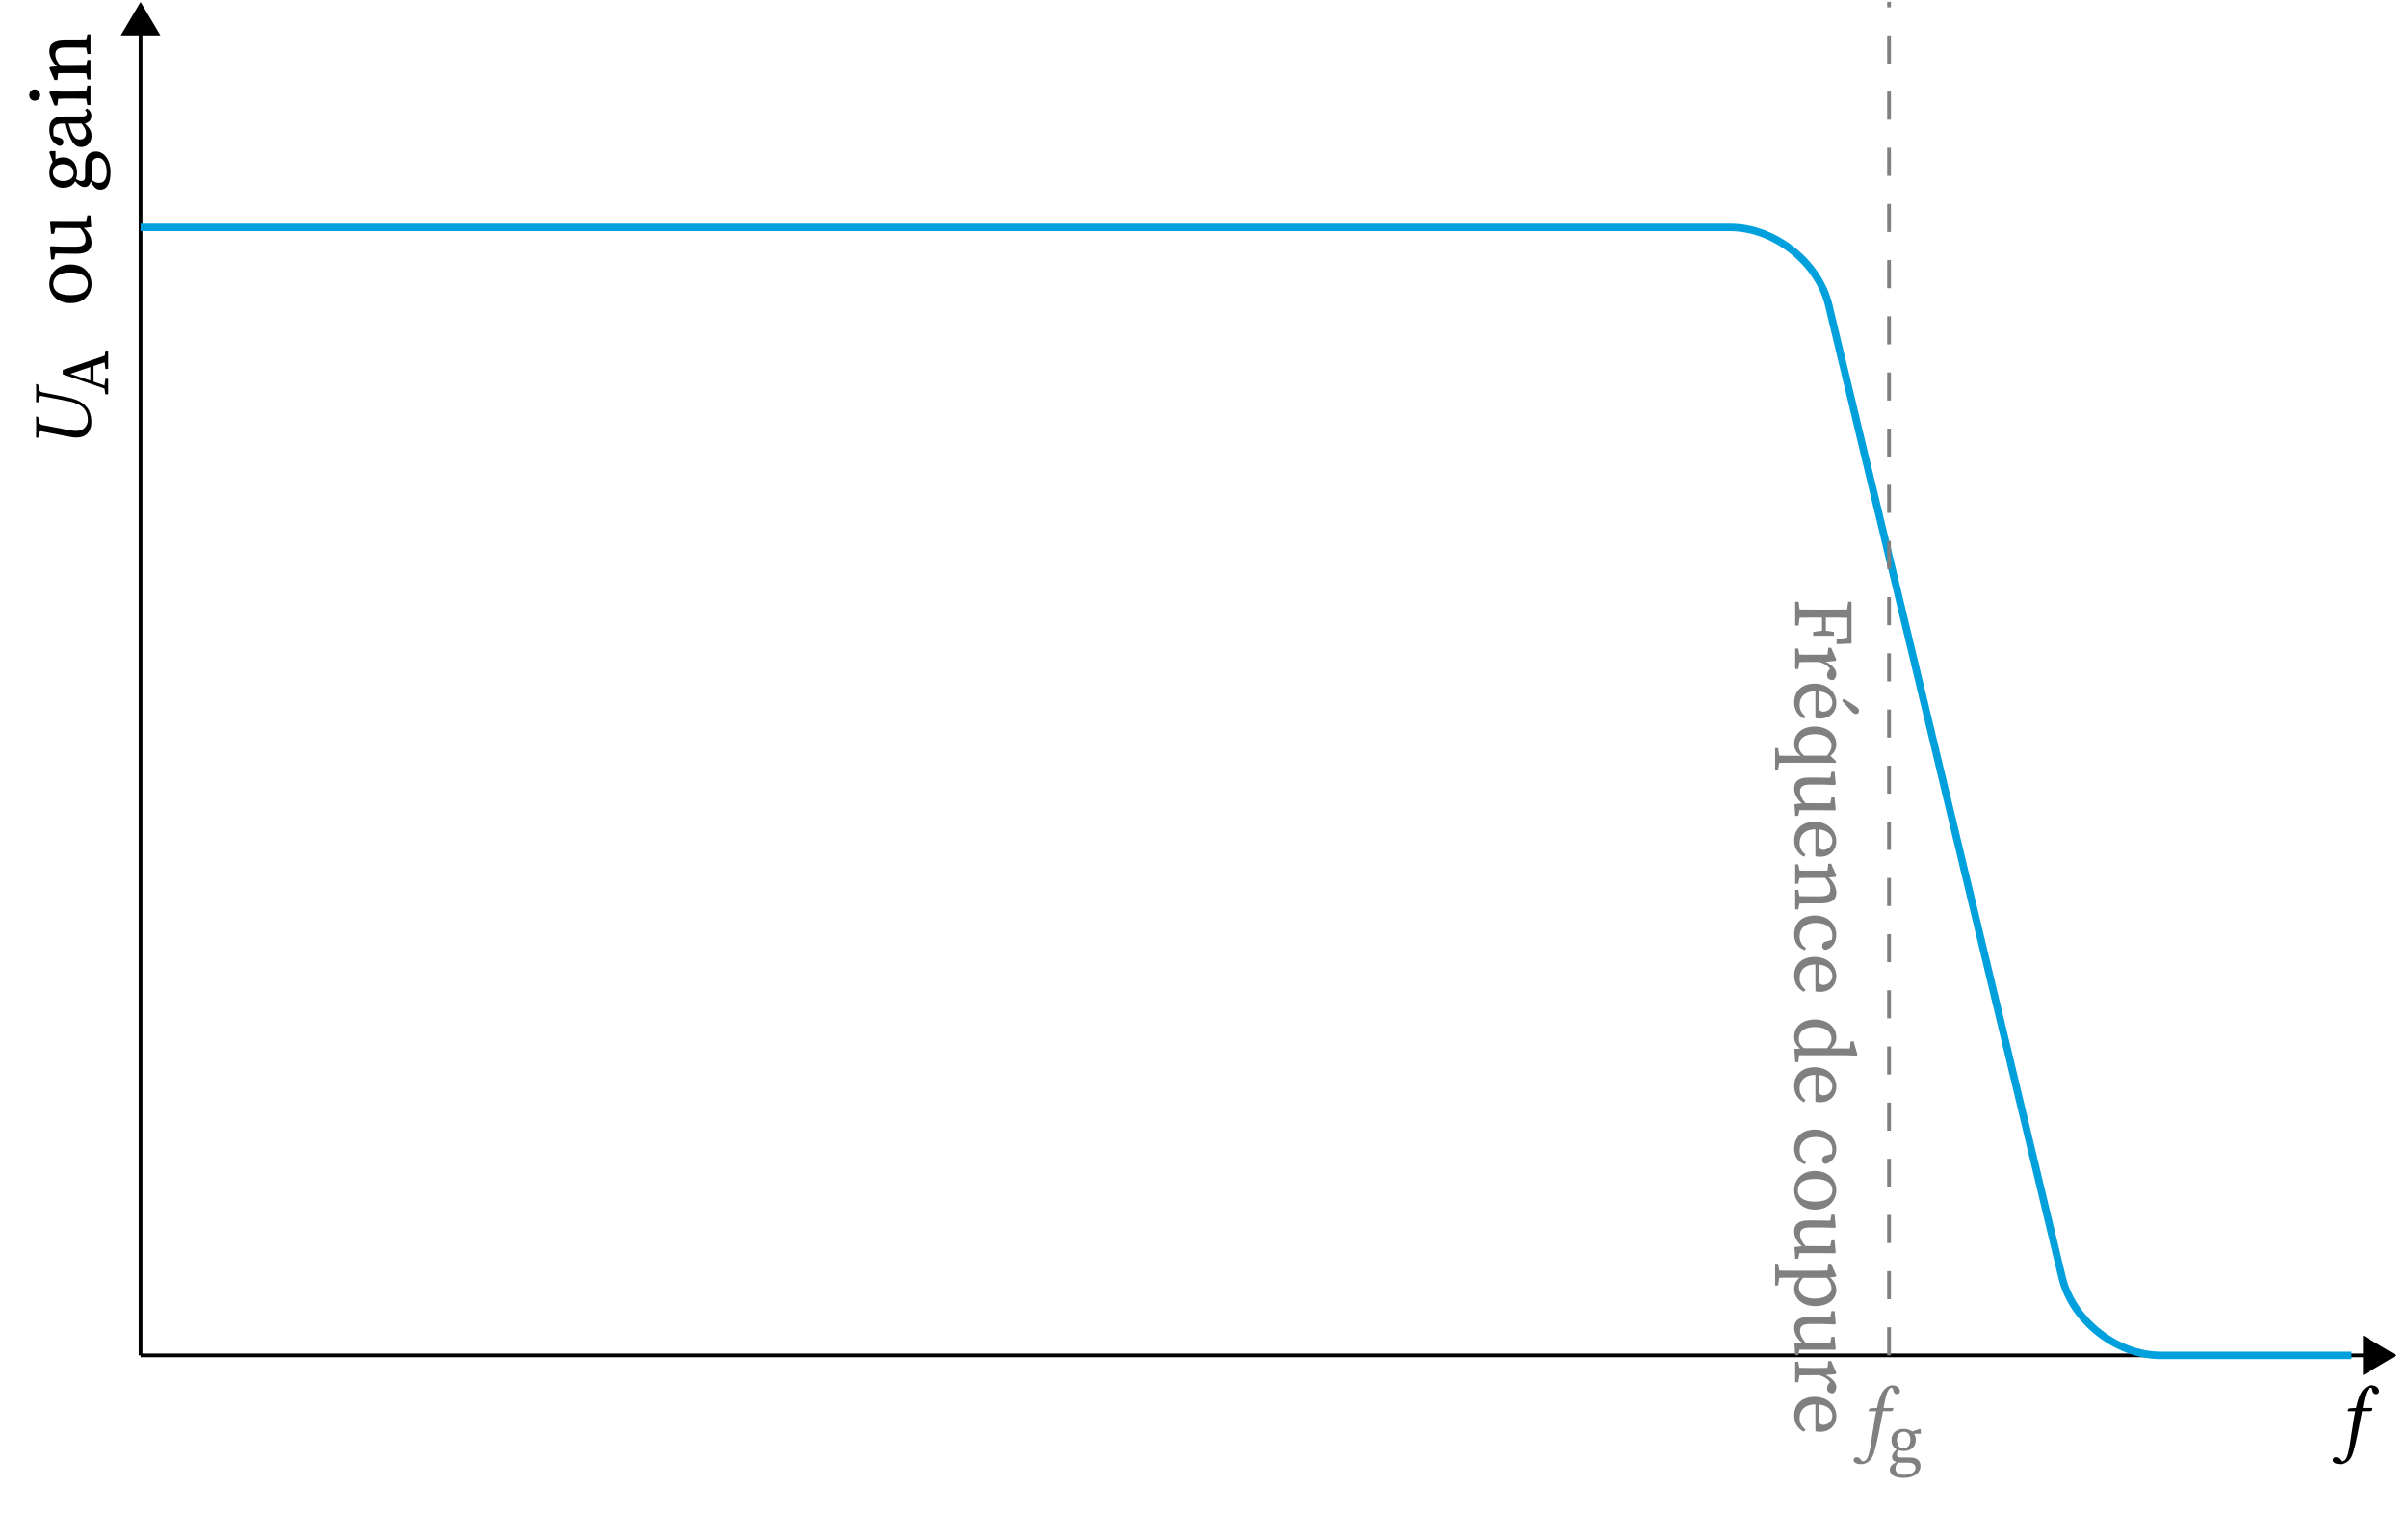
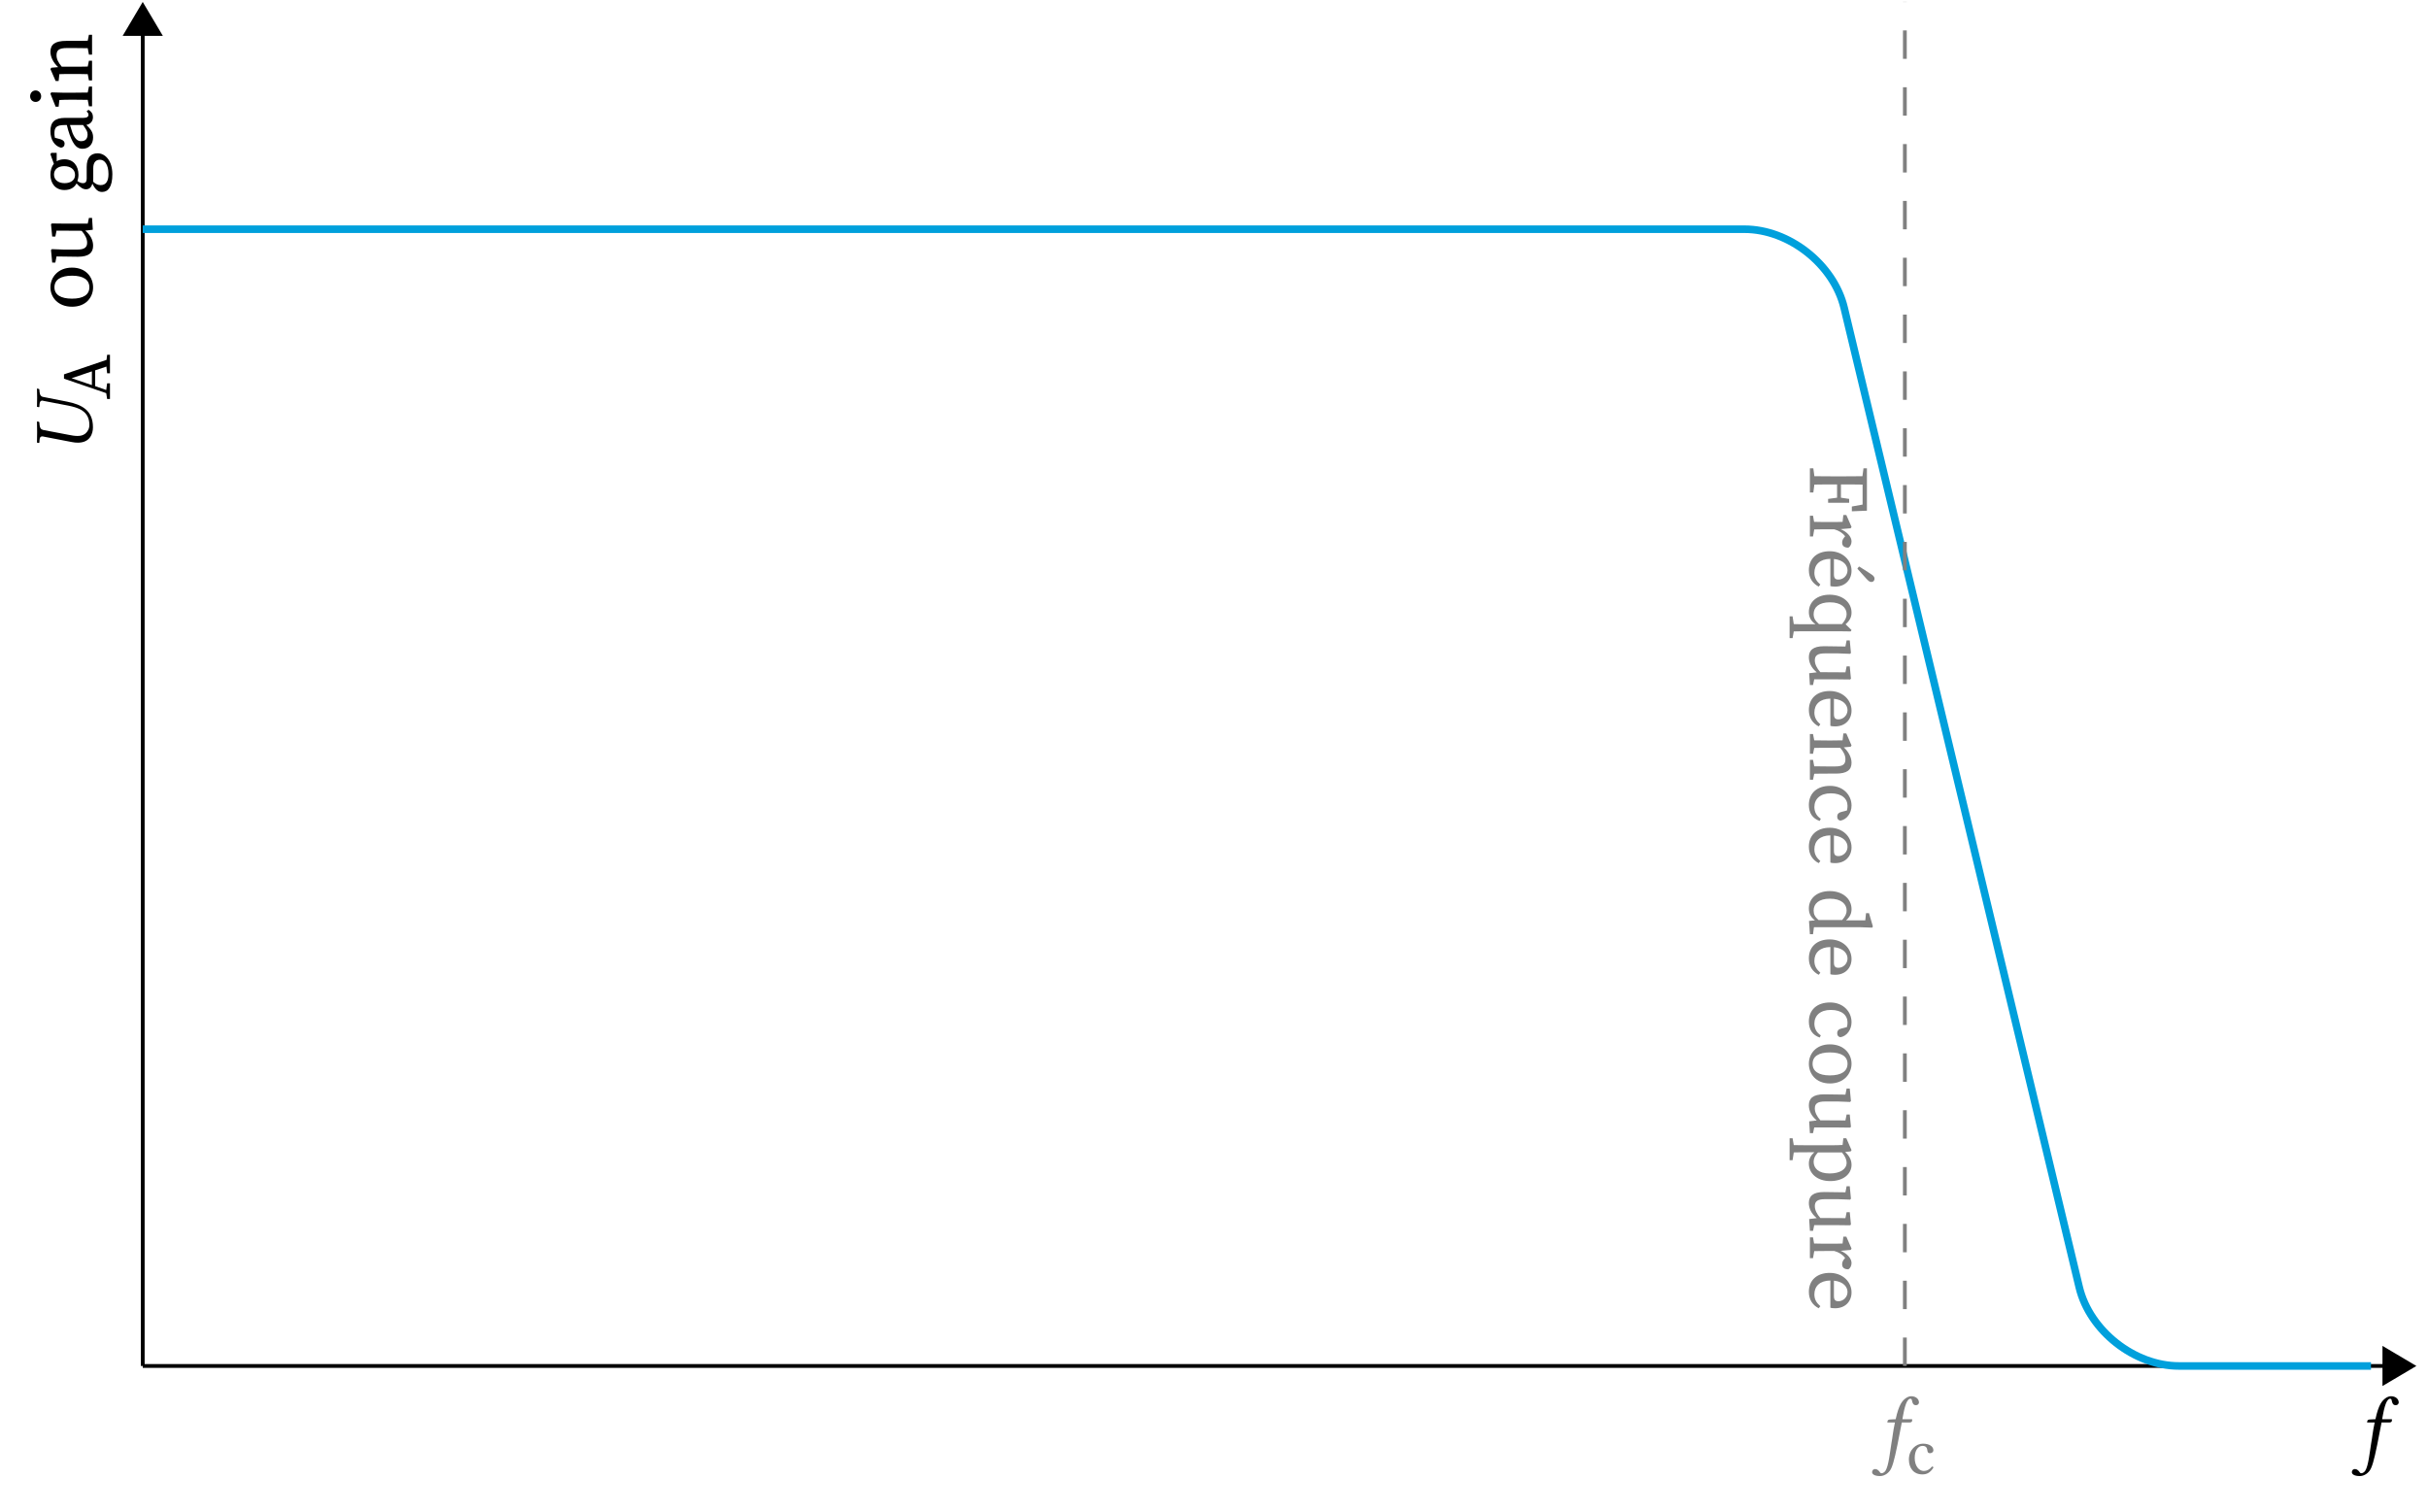
- <svg xmlns="http://www.w3.org/2000/svg" xmlns:xlink="http://www.w3.org/1999/xlink" width="255.118" height="160.285" viewBox="0 0 255.118 160.285">
+ <svg xmlns="http://www.w3.org/2000/svg" xmlns:xlink="http://www.w3.org/1999/xlink" width="254.164" height="158.25" viewBox="0 0 254.164 158.25">
  <defs>
    <g>
      <g id="glyph-0-0">
        <path d="M 1.578 1.562 C 1.484 1.719 1.297 1.828 1.172 1.828 C 1.047 1.828 1.016 1.766 0.953 1.672 C 0.875 1.562 0.703 1.391 0.516 1.391 C 0.266 1.391 0.172 1.562 0.172 1.719 C 0.172 1.906 0.391 2.125 1 2.125 C 1.359 2.125 1.75 1.938 2.031 1.562 C 2.281 1.219 2.484 0.531 2.828 -1.156 C 2.969 -1.859 3.109 -2.578 3.25 -3.328 L 3.281 -3.484 L 4.109 -3.484 C 4.188 -3.484 4.312 -3.516 4.344 -3.594 C 4.344 -3.594 4.375 -3.781 4.375 -3.781 C 4.375 -3.812 4.359 -3.828 4.312 -3.828 L 3.344 -3.828 L 3.438 -4.344 C 3.562 -5 3.688 -5.406 3.812 -5.641 C 3.953 -5.891 4.062 -5.969 4.172 -5.969 C 4.312 -5.969 4.328 -5.891 4.359 -5.719 C 4.406 -5.531 4.469 -5.297 4.75 -5.297 C 5.016 -5.297 5.078 -5.5 5.078 -5.578 C 5.078 -5.922 4.781 -6.234 4.25 -6.234 C 4.062 -6.234 3.812 -6.125 3.641 -5.984 C 3.359 -5.75 2.984 -5.422 2.641 -3.828 L 2.047 -3.797 C 1.891 -3.797 1.812 -3.719 1.797 -3.656 C 1.797 -3.625 1.766 -3.516 1.766 -3.5 C 1.766 -3.484 1.781 -3.484 1.812 -3.484 L 2.562 -3.484 C 2.344 -2.469 2.312 -1.922 2.188 -1.266 C 2.047 -0.406 1.906 1.047 1.578 1.562 Z M 1.578 1.562 " />
      </g>
      <g id="glyph-1-0">
        <path d="M 0.094 -1.812 C 0.094 -3.578 -1.047 -4.188 -2.625 -4.5 L -5.078 -4.984 C -5.328 -5.016 -5.469 -5.172 -5.5 -5.531 L -5.516 -5.75 C -5.516 -5.797 -5.547 -5.828 -5.578 -5.828 L -5.75 -5.875 L -5.766 -5.859 C -5.766 -5.453 -5.75 -5.109 -5.75 -4.906 C -5.75 -4.703 -5.766 -4.375 -5.766 -3.969 L -5.75 -3.953 L -5.578 -3.922 C -5.547 -3.906 -5.516 -3.938 -5.516 -3.969 L -5.5 -4.203 C -5.484 -4.484 -5.391 -4.609 -5.203 -4.609 C -5.172 -4.609 -5.125 -4.594 -5.078 -4.578 L -2.469 -4.078 C -1.469 -3.875 -0.281 -3.531 -0.281 -2.062 C -0.281 -1.656 -0.469 -1.344 -0.719 -1.141 C -0.969 -0.953 -1.234 -0.906 -1.531 -0.906 C -1.812 -0.906 -2.109 -0.953 -2.406 -1.016 L -5.109 -1.531 C -5.359 -1.594 -5.469 -1.734 -5.5 -2.094 L -5.516 -2.312 C -5.516 -2.359 -5.547 -2.375 -5.578 -2.391 L -5.75 -2.422 L -5.766 -2.406 C -5.766 -2 -5.75 -1.656 -5.75 -1.312 C -5.75 -0.969 -5.766 -0.641 -5.766 -0.234 L -5.75 -0.203 L -5.578 -0.172 C -5.547 -0.172 -5.516 -0.203 -5.516 -0.234 L -5.5 -0.453 C -5.484 -0.734 -5.406 -0.859 -5.219 -0.859 C -5.188 -0.859 -5.141 -0.859 -5.109 -0.844 L -2.109 -0.266 C -1.875 -0.219 -1.672 -0.203 -1.484 -0.203 C -0.203 -0.203 0.094 -1.156 0.094 -1.812 Z M 0.094 -1.812 " />
      </g>
      <g id="glyph-2-0">
        <path d="M -4.016 -2.203 L -1.891 -2.922 L -1.891 -1.484 Z M 0 -0.031 L 0 -1.672 L -0.297 -1.672 L -0.391 -0.969 L -1.547 -1.375 L -1.547 -3.031 L -0.375 -3.422 L -0.297 -2.719 L 0 -2.719 L 0 -4.656 L -0.297 -4.656 L -0.359 -4.125 L -4.812 -2.609 L -4.812 -2.156 L -0.391 -0.641 L -0.297 -0.031 Z M 0 -0.031 " />
      </g>
      <g id="glyph-3-0">
        <path d="M 0.109 -2.438 C 0.109 -3.484 -0.625 -4.5 -2.094 -4.5 C -3.578 -4.5 -4.359 -3.469 -4.359 -2.438 C -4.359 -1.406 -3.578 -0.406 -2.094 -0.406 C -0.625 -0.406 0.109 -1.406 0.109 -2.438 Z M -0.281 -2.438 C -0.281 -1.672 -0.906 -1.25 -2.094 -1.25 C -3.297 -1.25 -3.938 -1.672 -3.938 -2.438 C -3.938 -3.219 -3.297 -3.656 -2.094 -3.656 C -0.906 -3.656 -0.281 -3.219 -0.281 -2.438 Z M -0.281 -2.438 " />
      </g>
      <g id="glyph-3-1">
        <path d="M 0 -4.891 L -0.328 -4.891 L -0.453 -4.297 L -2.953 -4.297 L -4.203 -4.312 L -4.297 -4.234 L -4.172 -2.938 L -3.844 -2.938 L -3.719 -3.562 L -1.094 -3.547 C -0.719 -3.125 -0.516 -2.703 -0.516 -2.297 C -0.516 -1.812 -0.797 -1.578 -1.562 -1.578 L -2.953 -1.578 L -4.203 -1.625 L -4.297 -1.531 L -4.172 -0.219 L -3.844 -0.219 L -3.719 -0.859 L -1.484 -0.828 C -0.312 -0.828 0.109 -1.266 0.109 -1.984 C 0.109 -2.531 -0.141 -3.094 -0.719 -3.562 L 0.078 -3.656 Z M 0 -4.891 " />
      </g>
      <g id="glyph-3-2">
        <path d="M -3.984 -2.156 C -3.984 -2.703 -3.547 -3.031 -2.922 -3.031 C -2.25 -3.031 -1.781 -2.688 -1.781 -2.109 C -1.781 -1.562 -2.234 -1.25 -2.875 -1.25 C -3.531 -1.25 -3.984 -1.594 -3.984 -2.156 Z M -2.891 -0.531 C -2.281 -0.531 -1.859 -0.781 -1.625 -1.219 C -1.219 -0.766 -0.922 -0.609 -0.641 -0.609 C -0.297 -0.609 -0.078 -0.797 0.031 -1.203 C 0.359 -0.531 0.672 -0.328 1.047 -0.328 C 1.688 -0.328 2.125 -0.875 2.125 -2.172 C 2.125 -3.625 1.359 -4.375 0.594 -4.375 C -0.141 -4.375 -0.562 -3.922 -0.562 -2.938 L -0.562 -1.766 C -0.562 -1.344 -0.719 -1.25 -0.953 -1.25 C -1.156 -1.25 -1.328 -1.328 -1.531 -1.469 C -1.469 -1.672 -1.422 -1.891 -1.422 -2.125 C -1.422 -3.062 -1.953 -3.75 -2.891 -3.75 C -3.219 -3.75 -3.484 -3.672 -3.703 -3.547 L -3.703 -4.422 L -4.266 -4.422 L -4.359 -4.281 L -4 -3.281 C -4.234 -2.984 -4.359 -2.594 -4.359 -2.141 C -4.359 -1.219 -3.828 -0.531 -2.891 -0.531 Z M 1.719 -2.203 C 1.719 -1.5 1.484 -1.047 0.906 -1.047 C 0.609 -1.047 0.375 -1.156 0.109 -1.406 C 0.109 -1.516 0.125 -1.641 0.125 -1.766 L 0.125 -2.812 C 0.125 -3.453 0.422 -3.703 0.828 -3.703 C 1.328 -3.703 1.719 -3.172 1.719 -2.203 Z M 1.719 -2.203 " />
      </g>
      <g id="glyph-3-3">
        <path d="M 0.094 -3.719 C 0.094 -4.031 -0.031 -4.281 -0.375 -4.484 L -0.578 -4.312 C -0.453 -4.219 -0.375 -4.109 -0.375 -3.969 C -0.375 -3.766 -0.516 -3.641 -0.906 -3.641 L -2.797 -3.641 C -3.922 -3.641 -4.359 -3.188 -4.359 -2.25 C -4.359 -1.344 -3.922 -0.688 -3.25 -0.516 C -3.016 -0.547 -2.875 -0.688 -2.875 -0.938 C -2.875 -1.172 -3.031 -1.328 -3.312 -1.406 L -3.891 -1.562 C -3.938 -1.75 -3.938 -1.922 -3.938 -2.047 C -3.938 -2.641 -3.734 -2.891 -2.859 -2.891 L -2.641 -2.891 C -2.562 -2.531 -2.438 -2.156 -2.344 -1.875 C -1.906 -0.672 -1.5 -0.406 -1 -0.406 C -0.266 -0.406 0.109 -0.953 0.109 -1.594 C 0.109 -2.125 -0.109 -2.422 -0.594 -2.906 C -0.172 -2.984 0.094 -3.281 0.094 -3.719 Z M -1.141 -1.203 C -1.406 -1.203 -1.734 -1.297 -2.047 -2.062 C -2.109 -2.25 -2.219 -2.578 -2.312 -2.891 L -0.938 -2.891 C -0.578 -2.375 -0.469 -2.219 -0.469 -1.906 C -0.469 -1.5 -0.656 -1.203 -1.141 -1.203 Z M -1.141 -1.203 " />
      </g>
      <g id="glyph-3-4">
        <path d="M -5.328 -1.359 C -5.328 -1.688 -5.578 -1.969 -5.906 -1.969 C -6.25 -1.969 -6.484 -1.688 -6.484 -1.359 C -6.484 -1.031 -6.25 -0.766 -5.906 -0.766 C -5.578 -0.766 -5.328 -1.031 -5.328 -1.359 Z M -0.328 -2.375 L -0.453 -1.75 C -0.891 -1.75 -1.484 -1.734 -1.875 -1.734 L -3.047 -1.734 L -4.266 -1.766 L -4.359 -1.625 L -3.812 -0.266 L -3.5 -0.266 L -3.422 -0.969 C -3.062 -0.984 -2.781 -1 -2.297 -1 L -1.875 -1 C -1.484 -1 -0.891 -0.984 -0.453 -0.984 L -0.328 -0.312 L 0 -0.312 L 0 -2.375 Z M -0.328 -2.375 " />
      </g>
      <g id="glyph-3-5">
        <path d="M -4.359 -3.359 C -4.359 -2.797 -4.031 -2.188 -3.547 -1.75 L -4.266 -1.688 L -4.359 -1.547 L -3.812 -0.297 L -3.5 -0.297 L -3.422 -1.016 C -3.062 -1.031 -2.797 -1.031 -2.297 -1.031 L -1.875 -1.031 C -1.469 -1.031 -0.891 -1.031 -0.453 -1.016 L -0.328 -0.359 L 0 -0.359 L 0 -2.422 L -0.328 -2.422 L -0.453 -1.812 C -0.891 -1.797 -1.484 -1.797 -1.875 -1.797 L -3.172 -1.797 C -3.547 -2.25 -3.719 -2.594 -3.719 -3 C -3.719 -3.531 -3.453 -3.75 -2.625 -3.75 L -1.875 -3.75 C -1.469 -3.75 -0.891 -3.734 -0.453 -3.734 L -0.328 -3.062 L 0 -3.062 L 0 -5.141 L -0.328 -5.141 L -0.453 -4.516 C -0.891 -4.5 -1.469 -4.5 -1.875 -4.5 L -2.703 -4.5 C -3.875 -4.5 -4.359 -4.125 -4.359 -3.359 Z M -4.359 -3.359 " />
      </g>
      <g id="glyph-4-0">
-         <path d="M 1.719 -3.188 C 2.156 -3.188 2.422 -2.844 2.422 -2.328 C 2.422 -1.812 2.156 -1.422 1.688 -1.422 C 1.25 -1.422 1 -1.781 1 -2.312 C 1 -2.828 1.266 -3.188 1.719 -3.188 Z M 0.422 -2.312 C 0.422 -1.828 0.625 -1.5 0.969 -1.312 C 0.609 -0.984 0.484 -0.734 0.484 -0.516 C 0.484 -0.234 0.641 -0.062 0.953 0.031 C 0.422 0.281 0.25 0.531 0.25 0.844 C 0.25 1.344 0.703 1.703 1.734 1.703 C 2.906 1.703 3.5 1.094 3.5 0.469 C 3.5 -0.109 3.141 -0.453 2.344 -0.453 L 1.406 -0.453 C 1.078 -0.453 1 -0.578 1 -0.766 C 1 -0.922 1.062 -1.062 1.172 -1.219 C 1.328 -1.172 1.516 -1.141 1.703 -1.141 C 2.453 -1.141 3 -1.562 3 -2.312 C 3 -2.578 2.938 -2.797 2.828 -2.969 L 3.531 -2.969 L 3.531 -3.406 L 3.422 -3.484 L 2.625 -3.203 C 2.391 -3.391 2.078 -3.484 1.719 -3.484 C 0.969 -3.484 0.422 -3.062 0.422 -2.312 Z M 1.766 1.375 C 1.203 1.375 0.844 1.188 0.844 0.734 C 0.844 0.5 0.922 0.297 1.125 0.078 C 1.219 0.094 1.312 0.094 1.406 0.094 L 2.25 0.094 C 2.766 0.094 2.969 0.344 2.969 0.656 C 2.969 1.062 2.547 1.375 1.766 1.375 Z M 1.766 1.375 " />
+         <path d="M 2.844 -0.656 C 2.812 -0.719 2.75 -0.75 2.688 -0.75 C 2.453 -0.438 2.141 -0.281 1.828 -0.281 C 1.312 -0.281 0.875 -0.812 0.875 -1.641 C 0.875 -2.422 1.219 -2.906 1.688 -2.906 C 2.109 -2.906 2.172 -2.656 2.203 -2.406 C 2.219 -2.203 2.328 -2.141 2.469 -2.141 C 2.625 -2.141 2.828 -2.234 2.828 -2.453 C 2.828 -2.844 2.406 -3.141 1.734 -3.141 C 1.016 -3.141 0.266 -2.5 0.266 -1.484 C 0.266 -0.562 0.781 0.078 1.672 0.078 C 2.109 0.078 2.484 -0.062 2.844 -0.656 Z M 2.844 -0.656 " />
      </g>
      <g id="glyph-5-0">
        <path d="M 2.766 1.234 C 1.984 1.234 1.219 1.234 0.469 1.219 L 0.359 0.391 L 0 0.391 L 0 2.922 L 0.359 2.922 L 0.469 2.094 C 1.203 2.078 1.953 2.078 2.844 2.078 L 2.844 3.469 L 1.906 3.594 L 1.906 4 L 4.109 4 L 4.109 3.594 L 3.25 3.469 L 3.25 2.078 C 3.984 2.078 4.766 2.078 5.516 2.094 L 5.516 4.188 L 4.391 4.391 L 4.391 4.891 L 5.969 4.828 L 5.969 0.391 L 5.609 0.391 L 5.5 1.219 C 4.734 1.234 3.969 1.234 3.203 1.234 Z M 2.766 1.234 " />
      </g>
      <g id="glyph-5-1">
        <path d="M 0 0.375 L 0 2.547 L 0.328 2.547 L 0.453 1.812 C 0.906 1.797 1.484 1.797 1.875 1.797 L 2.547 1.797 C 3.047 1.938 3.422 2.172 3.688 2.531 L 3.594 2.641 C 3.453 2.812 3.375 2.984 3.375 3.188 C 3.375 3.547 3.609 3.719 4.031 3.719 C 4.219 3.609 4.359 3.344 4.359 3.062 C 4.359 2.594 3.922 2.078 3.219 1.781 L 4.266 1.688 L 4.359 1.547 L 3.812 0.297 L 3.5 0.297 L 3.422 1.016 C 3.062 1.031 2.797 1.031 2.297 1.031 L 1.875 1.031 C 1.469 1.031 0.891 1.031 0.438 1.016 L 0.328 0.375 Z M 0 0.375 " />
      </g>
      <g id="glyph-5-2">
        <path d="M 3.938 2.406 C 3.938 2.953 3.484 3.375 2.984 3.375 C 2.719 3.375 2.516 3.281 2.516 2.844 L 2.516 1.219 C 3.547 1.328 3.938 1.906 3.938 2.406 Z M 4.359 2.453 C 4.359 1.344 3.438 0.406 2.078 0.406 C 0.719 0.406 -0.109 1.188 -0.109 2.391 C -0.109 3.203 0.281 3.781 0.922 4.109 L 1.094 3.891 C 0.719 3.562 0.469 3.219 0.469 2.656 C 0.469 1.797 1.047 1.219 2.141 1.203 L 2.141 4.047 C 2.25 4.094 2.438 4.109 2.641 4.109 C 3.719 4.109 4.359 3.375 4.359 2.453 Z M 5.141 2 L 4.969 2.234 C 5.297 2.609 5.609 2.953 5.938 3.312 C 6.172 3.562 6.297 3.625 6.422 3.625 C 6.656 3.625 6.766 3.453 6.766 3.281 C 6.766 3.125 6.672 2.969 6.391 2.797 C 5.969 2.516 5.562 2.25 5.141 2 Z M 5.141 2 " />
      </g>
      <g id="glyph-5-3">
        <path d="M 2.094 1.203 C 3.297 1.203 3.844 1.781 3.844 2.438 C 3.844 2.734 3.734 3.047 3.359 3.484 L 0.953 3.484 C 0.547 3.125 0.391 2.844 0.391 2.438 C 0.391 1.734 0.922 1.203 2.094 1.203 Z M -0.234 4.234 L 3.062 4.234 L 4.266 4.25 L 4.359 4.109 L 3.734 3.5 C 4.203 3.109 4.359 2.703 4.359 2.281 C 4.359 1.219 3.438 0.406 2.062 0.406 C 0.766 0.406 -0.109 1.141 -0.109 2.219 C -0.109 2.75 0.094 3.156 0.594 3.5 L -0.234 3.5 C -0.719 3.5 -1.203 3.5 -1.688 3.484 L -1.812 2.672 L -2.125 2.672 L -2.125 4.953 L -1.812 4.953 L -1.688 4.25 C -1.203 4.234 -0.719 4.234 -0.234 4.234 Z M -0.234 4.234 " />
      </g>
      <g id="glyph-5-4">
        <path d="M 0 4.891 L 0.328 4.891 L 0.453 4.297 L 2.953 4.297 L 4.203 4.312 L 4.297 4.234 L 4.172 2.938 L 3.844 2.938 L 3.719 3.562 L 1.094 3.547 C 0.719 3.125 0.516 2.703 0.516 2.297 C 0.516 1.812 0.797 1.578 1.562 1.578 L 2.953 1.578 L 4.203 1.625 L 4.297 1.531 L 4.172 0.219 L 3.844 0.219 L 3.719 0.859 L 1.484 0.828 C 0.312 0.828 -0.109 1.266 -0.109 1.984 C -0.109 2.531 0.141 3.094 0.719 3.562 L -0.078 3.656 Z M 0 4.891 " />
      </g>
      <g id="glyph-5-5">
        <path d="M 3.938 2.406 C 3.938 2.953 3.484 3.375 2.984 3.375 C 2.719 3.375 2.516 3.281 2.516 2.844 L 2.516 1.219 C 3.547 1.328 3.938 1.906 3.938 2.406 Z M 4.359 2.453 C 4.359 1.344 3.438 0.406 2.078 0.406 C 0.719 0.406 -0.109 1.188 -0.109 2.391 C -0.109 3.203 0.281 3.781 0.922 4.109 L 1.094 3.891 C 0.719 3.562 0.469 3.219 0.469 2.656 C 0.469 1.797 1.047 1.219 2.141 1.203 L 2.141 4.047 C 2.25 4.094 2.438 4.109 2.641 4.109 C 3.719 4.109 4.359 3.375 4.359 2.453 Z M 4.359 2.453 " />
      </g>
      <g id="glyph-5-6">
        <path d="M 4.359 3.359 C 4.359 2.797 4.031 2.188 3.547 1.75 L 4.266 1.688 L 4.359 1.547 L 3.812 0.297 L 3.5 0.297 L 3.422 1.016 C 3.062 1.031 2.797 1.031 2.297 1.031 L 1.875 1.031 C 1.469 1.031 0.891 1.031 0.453 1.016 L 0.328 0.359 L 0 0.359 L 0 2.422 L 0.328 2.422 L 0.453 1.812 C 0.891 1.797 1.484 1.797 1.875 1.797 L 3.172 1.797 C 3.547 2.25 3.719 2.594 3.719 3 C 3.719 3.531 3.453 3.75 2.625 3.75 L 1.875 3.75 C 1.469 3.75 0.891 3.734 0.453 3.734 L 0.328 3.062 L 0 3.062 L 0 5.141 L 0.328 5.141 L 0.453 4.516 C 0.891 4.5 1.469 4.5 1.875 4.5 L 2.703 4.5 C 3.875 4.5 4.359 4.125 4.359 3.359 Z M 4.359 3.359 " />
      </g>
      <g id="glyph-5-7">
        <path d="M 3.938 2.469 C 3.938 2.625 3.922 2.781 3.875 2.953 L 3.281 3.109 C 3.031 3.172 2.859 3.297 2.859 3.609 C 2.859 3.828 2.969 3.969 3.188 4.016 C 3.859 3.906 4.359 3.234 4.359 2.438 C 4.359 1.359 3.516 0.375 2.109 0.375 C 0.734 0.375 -0.109 1.156 -0.109 2.375 C -0.109 3.219 0.281 3.797 1.031 4.047 L 1.141 3.812 C 0.703 3.547 0.469 3.094 0.469 2.594 C 0.469 1.75 1.078 1.156 2.188 1.156 C 3.344 1.156 3.938 1.719 3.938 2.469 Z M 3.938 2.469 " />
      </g>
      <g id="glyph-5-8">
        <path d="M 2.094 1.203 C 3.312 1.203 3.844 1.781 3.844 2.438 C 3.844 2.734 3.734 3.031 3.375 3.438 L 0.906 3.438 C 0.531 3.109 0.391 2.844 0.391 2.438 C 0.391 1.734 0.922 1.203 2.094 1.203 Z M 0 4.922 L 0.328 4.922 L 0.422 4.188 L 5.25 4.188 L 6.516 4.234 L 6.594 4.109 L 6.188 2.719 L 5.875 2.719 L 5.797 3.469 L 3.781 3.469 C 4.203 3.109 4.359 2.734 4.359 2.297 C 4.359 1.219 3.438 0.406 2.078 0.406 C 0.781 0.406 -0.109 1.141 -0.109 2.219 C -0.109 2.781 0.109 3.156 0.531 3.469 L -0.094 3.531 Z M 0 4.922 " />
      </g>
      <g id="glyph-5-9">
        <path d="M -0.109 2.438 C -0.109 3.484 0.625 4.5 2.094 4.5 C 3.578 4.5 4.359 3.469 4.359 2.438 C 4.359 1.406 3.578 0.406 2.094 0.406 C 0.625 0.406 -0.109 1.406 -0.109 2.438 Z M 0.281 2.438 C 0.281 1.672 0.906 1.25 2.094 1.25 C 3.297 1.25 3.938 1.672 3.938 2.438 C 3.938 3.219 3.297 3.656 2.094 3.656 C 0.906 3.656 0.281 3.219 0.281 2.438 Z M 0.281 2.438 " />
      </g>
      <g id="glyph-5-10">
        <path d="M 2.062 4 C 0.906 4 0.391 3.453 0.391 2.781 C 0.391 2.453 0.531 2.125 0.844 1.797 L 3.359 1.797 C 3.734 2.25 3.844 2.609 3.844 2.875 C 3.844 3.531 3.203 4 2.062 4 Z M -0.25 1.047 C -0.734 1.047 -1.203 1.031 -1.688 1.031 L -1.812 0.312 L -2.125 0.312 L -2.125 2.609 L -1.812 2.609 L -1.688 1.797 C -1.203 1.781 -0.719 1.781 -0.234 1.781 L 0.469 1.781 C 0.031 2.156 -0.109 2.547 -0.109 2.969 C -0.109 4 0.766 4.797 2.125 4.797 C 3.516 4.797 4.359 4.047 4.359 3.094 C 4.359 2.625 4.156 2.172 3.688 1.75 L 4.266 1.688 L 4.359 1.562 L 3.812 0.312 L 3.5 0.312 L 3.422 1.016 C 3.062 1.031 2.797 1.047 2.297 1.047 Z M -0.25 1.047 " />
      </g>
    </g>
    <clipPath id="clip-0">
-       <path clip-rule="nonzero" d="M 244 136 L 254.113 136 L 254.113 151 L 244 151 Z M 244 136 " />
+       <path clip-rule="nonzero" d="M 243 135 L 253.148 135 L 253.148 151 L 243 151 Z M 243 135 " />
    </clipPath>
    <clipPath id="clip-1">
-       <path clip-rule="nonzero" d="M 3 12 L 254.113 12 L 254.113 155 L 3 155 Z M 3 12 " />
+       <path clip-rule="nonzero" d="M 3 12 L 253.148 12 L 253.148 155 L 3 155 Z M 3 12 " />
    </clipPath>
  </defs>
-   <path fill="none" stroke-width="0.399" stroke-linecap="butt" stroke-linejoin="miter" stroke="rgb(0%, 0%, 0%)" stroke-opacity="1" stroke-miterlimit="10" d="M 0 -0.001 L 236.621 -0.001 " transform="matrix(0.995559, 0, 0, -0.995559, 14.89059, 143.6124)" />
-   <path fill-rule="nonzero" fill="rgb(0%, 0%, 0%)" fill-opacity="1" d="M 253.52 143.613 L 250.559 141.855 L 250.559 145.367 Z M 253.52 143.613 " />
+   <path fill="none" stroke-width="0.399" stroke-linecap="butt" stroke-linejoin="miter" stroke="rgb(0%, 0%, 0%)" stroke-opacity="1" stroke-miterlimit="10" d="M -0.001 -0.001 L 235.665 -0.001 " transform="matrix(0.995283, 0, 0, -0.995283, 14.94247, 143.0033)" />
+   <path fill-rule="nonzero" fill="rgb(0%, 0%, 0%)" fill-opacity="1" d="M 252.559 143.004 L 249.598 141.25 L 249.598 144.758 Z M 252.559 143.004 " />
  <g clip-path="url(#clip-0)">
-     <path fill="none" stroke-width="0.399" stroke-linecap="butt" stroke-linejoin="miter" stroke="rgb(0%, 0%, 0%)" stroke-opacity="1" stroke-miterlimit="10" d="M 3.172 -0.001 L 0.198 1.765 L 0.198 -1.763 Z M 3.172 -0.001 " transform="matrix(0.995559, 0, 0, -0.995559, 250.3615, 143.6124)" />
+     <path fill="none" stroke-width="0.399" stroke-linecap="butt" stroke-linejoin="miter" stroke="rgb(0%, 0%, 0%)" stroke-opacity="1" stroke-miterlimit="10" d="M 3.175 -0.001 L 0.2 1.762 L 0.2 -1.763 Z M 3.175 -0.001 " transform="matrix(0.995283, 0, 0, -0.995283, 249.3988, 143.0033)" />
  </g>
  <g fill="rgb(0%, 0%, 0%)" fill-opacity="1">
-     <use xlink:href="#glyph-0-0" x="246.982" y="153.016" />
+     <use xlink:href="#glyph-0-0" x="246.021" y="152.406" />
  </g>
-   <path fill="none" stroke-width="0.399" stroke-linecap="butt" stroke-linejoin="miter" stroke="rgb(0%, 0%, 0%)" stroke-opacity="1" stroke-miterlimit="10" d="M 0 -0.001 L 0 140.584 " transform="matrix(0.995559, 0, 0, -0.995559, 14.89059, 143.6124)" />
-   <path fill-rule="nonzero" fill="rgb(0%, 0%, 0%)" fill-opacity="1" stroke-width="0.399" stroke-linecap="butt" stroke-linejoin="miter" stroke="rgb(0%, 0%, 0%)" stroke-opacity="1" stroke-miterlimit="10" d="M 3.173 -0 L 0.198 1.762 L 0.198 -1.762 Z M 3.173 -0 " transform="matrix(0, -0.995559, -0.995559, 0, 14.89059, 3.752282)" />
+   <path fill="none" stroke-width="0.399" stroke-linecap="butt" stroke-linejoin="miter" stroke="rgb(0%, 0%, 0%)" stroke-opacity="1" stroke-miterlimit="10" d="M -0.001 -0.001 L -0.001 140.011 " transform="matrix(0.995283, 0, 0, -0.995283, 14.94247, 143.0033)" />
+   <path fill-rule="nonzero" fill="rgb(0%, 0%, 0%)" fill-opacity="1" stroke-width="0.399" stroke-linecap="butt" stroke-linejoin="miter" stroke="rgb(0%, 0%, 0%)" stroke-opacity="1" stroke-miterlimit="10" d="M 3.173 0.001 L 0.198 1.763 L 0.198 -1.765 Z M 3.173 0.001 " transform="matrix(0, -0.995283, -0.995283, 0, 14.94247, 3.75151)" />
  <g fill="rgb(0%, 0%, 0%)" fill-opacity="1">
-     <use xlink:href="#glyph-1-0" x="9.583" y="46.56" />
+     <use xlink:href="#glyph-1-0" x="9.637" y="46.547" />
  </g>
  <g fill="rgb(0%, 0%, 0%)" fill-opacity="1">
-     <use xlink:href="#glyph-2-0" x="11.458" y="41.811" />
+     <use xlink:href="#glyph-2-0" x="11.511" y="41.8" />
  </g>
  <g fill="rgb(0%, 0%, 0%)" fill-opacity="1">
-     <use xlink:href="#glyph-3-0" x="9.583" y="32.526" />
+     <use xlink:href="#glyph-3-0" x="9.637" y="32.517" />
  </g>
  <g fill="rgb(0%, 0%, 0%)" fill-opacity="1">
-     <use xlink:href="#glyph-3-1" x="9.583" y="27.714" />
+     <use xlink:href="#glyph-3-1" x="9.637" y="27.707" />
  </g>
  <g fill="rgb(0%, 0%, 0%)" fill-opacity="1">
-     <use xlink:href="#glyph-3-2" x="9.583" y="20.43" />
+     <use xlink:href="#glyph-3-2" x="9.637" y="20.425" />
  </g>
  <g fill="rgb(0%, 0%, 0%)" fill-opacity="1">
-     <use xlink:href="#glyph-3-3" x="9.583" y="15.985" />
-     <use xlink:href="#glyph-3-4" x="9.583" y="11.441" />
-     <use xlink:href="#glyph-3-5" x="9.583" y="8.781" />
+     <use xlink:href="#glyph-3-3" x="9.637" y="15.981" />
+     <use xlink:href="#glyph-3-4" x="9.637" y="11.438" />
+     <use xlink:href="#glyph-3-5" x="9.637" y="8.779" />
  </g>
  <g clip-path="url(#clip-1)">
-     <path fill="none" stroke-width="0.797" stroke-linecap="butt" stroke-linejoin="miter" stroke="rgb(0%, 62.746%, 86.275%)" stroke-opacity="1" stroke-miterlimit="10" d="M 0 120.048 L 169.165 120.048 C 173.862 120.048 178.559 116.344 179.653 111.777 L 204.494 8.27 C 205.593 3.703 210.289 -0.001 214.986 -0.001 L 235.291 -0.001 " transform="matrix(0.995559, 0, 0, -0.995559, 14.89059, 143.6124)" />
+     <path fill="none" stroke-width="0.797" stroke-linecap="butt" stroke-linejoin="miter" stroke="rgb(0%, 62.746%, 86.275%)" stroke-opacity="1" stroke-miterlimit="10" d="M -0.001 119.571 L 168.458 119.571 C 173.156 119.571 177.85 115.866 178.949 111.302 L 203.675 8.269 C 204.773 3.7 209.467 -0.001 214.165 -0.001 L 234.358 -0.001 " transform="matrix(0.995283, 0, 0, -0.995283, 14.94247, 143.0033)" />
  </g>
-   <path fill="none" stroke-width="0.399" stroke-linecap="butt" stroke-linejoin="miter" stroke="rgb(50%, 50%, 50%)" stroke-opacity="1" stroke-dasharray="2.989 2.989" stroke-miterlimit="10" d="M 186.072 -0.001 L 186.072 144.057 " transform="matrix(0.995559, 0, 0, -0.995559, 14.89059, 143.6124)" />
+   <path fill="none" stroke-width="0.399" stroke-linecap="butt" stroke-linejoin="miter" stroke="rgb(50%, 50%, 50%)" stroke-opacity="1" stroke-dasharray="2.989 2.989" stroke-miterlimit="10" d="M 185.334 -0.001 L 185.334 143.485 " transform="matrix(0.995283, 0, 0, -0.995283, 14.94247, 143.0033)" />
  <g fill="rgb(50%, 50%, 50%)" fill-opacity="1">
-     <use xlink:href="#glyph-0-0" x="196.214" y="153.016" />
+     <use xlink:href="#glyph-0-0" x="195.8" y="152.406" />
  </g>
  <g fill="rgb(50%, 50%, 50%)" fill-opacity="1">
-     <use xlink:href="#glyph-4-0" x="199.971" y="154.891" />
+     <use xlink:href="#glyph-4-0" x="199.558" y="154.279" />
  </g>
  <g fill="rgb(50%, 50%, 50%)" fill-opacity="1">
-     <use xlink:href="#glyph-5-0" x="190.194" y="63.362" />
+     <use xlink:href="#glyph-5-0" x="189.461" y="48.637" />
  </g>
  <g fill="rgb(50%, 50%, 50%)" fill-opacity="1">
-     <use xlink:href="#glyph-5-1" x="190.194" y="68.343" />
+     <use xlink:href="#glyph-5-1" x="189.461" y="53.617" />
  </g>
  <g fill="rgb(50%, 50%, 50%)" fill-opacity="1">
-     <use xlink:href="#glyph-5-2" x="190.194" y="72.03" />
-     <use xlink:href="#glyph-5-3" x="190.194" y="76.583" />
-     <use xlink:href="#glyph-5-4" x="190.194" y="81.555" />
+     <use xlink:href="#glyph-5-2" x="189.461" y="57.303" />
+     <use xlink:href="#glyph-5-3" x="189.461" y="61.854" />
+     <use xlink:href="#glyph-5-4" x="189.461" y="66.825" />
  </g>
  <g fill="rgb(50%, 50%, 50%)" fill-opacity="1">
-     <use xlink:href="#glyph-5-5" x="190.194" y="86.67" />
-     <use xlink:href="#glyph-5-6" x="190.194" y="91.222" />
-     <use xlink:href="#glyph-5-7" x="190.194" y="96.632" />
-     <use xlink:href="#glyph-5-5" x="190.194" y="100.988" />
+     <use xlink:href="#glyph-5-5" x="189.461" y="71.938" />
+     <use xlink:href="#glyph-5-6" x="189.461" y="76.49" />
+     <use xlink:href="#glyph-5-7" x="189.461" y="81.898" />
+     <use xlink:href="#glyph-5-5" x="189.461" y="86.253" />
  </g>
  <g fill="rgb(50%, 50%, 50%)" fill-opacity="1">
-     <use xlink:href="#glyph-5-8" x="190.194" y="107.62" />
-     <use xlink:href="#glyph-5-5" x="190.194" y="112.682" />
+     <use xlink:href="#glyph-5-8" x="189.461" y="92.883" />
+     <use xlink:href="#glyph-5-5" x="189.461" y="97.943" />
  </g>
  <g fill="rgb(50%, 50%, 50%)" fill-opacity="1">
-     <use xlink:href="#glyph-5-7" x="190.194" y="119.314" />
-     <use xlink:href="#glyph-5-9" x="190.194" y="123.67" />
+     <use xlink:href="#glyph-5-7" x="189.461" y="104.574" />
+     <use xlink:href="#glyph-5-9" x="189.461" y="108.929" />
  </g>
  <g fill="rgb(50%, 50%, 50%)" fill-opacity="1">
-     <use xlink:href="#glyph-5-4" x="190.194" y="128.482" />
+     <use xlink:href="#glyph-5-4" x="189.461" y="113.739" />
  </g>
  <g fill="rgb(50%, 50%, 50%)" fill-opacity="1">
-     <use xlink:href="#glyph-5-10" x="190.194" y="133.597" />
+     <use xlink:href="#glyph-5-10" x="189.461" y="118.852" />
  </g>
  <g fill="rgb(50%, 50%, 50%)" fill-opacity="1">
-     <use xlink:href="#glyph-5-4" x="190.194" y="138.711" />
-     <use xlink:href="#glyph-5-1" x="190.194" y="143.916" />
+     <use xlink:href="#glyph-5-4" x="189.461" y="123.966" />
+     <use xlink:href="#glyph-5-1" x="189.461" y="129.168" />
  </g>
  <g fill="rgb(50%, 50%, 50%)" fill-opacity="1">
-     <use xlink:href="#glyph-5-5" x="190.194" y="147.602" />
+     <use xlink:href="#glyph-5-5" x="189.461" y="132.854" />
  </g>
</svg>
